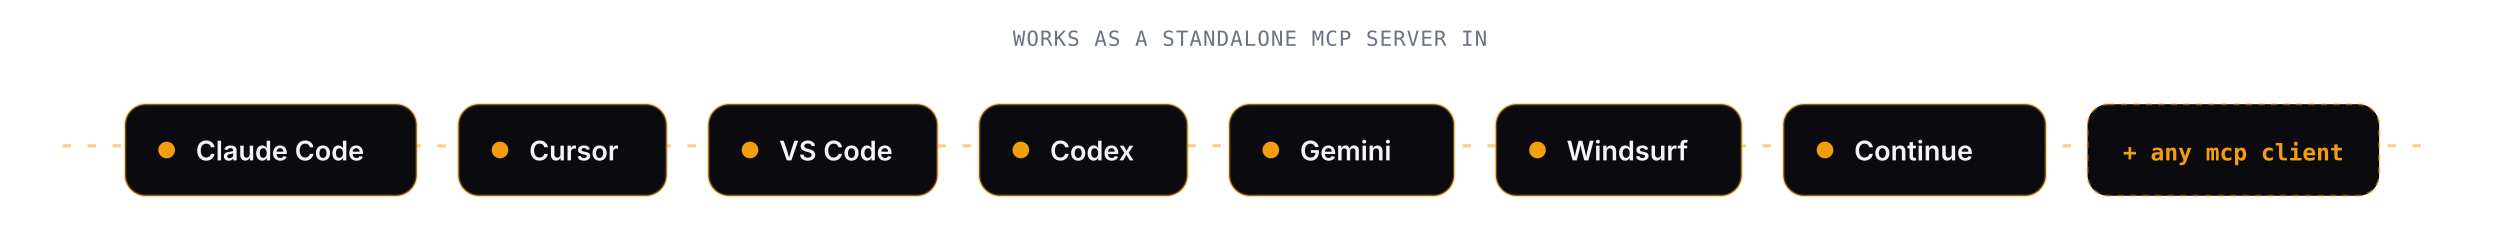
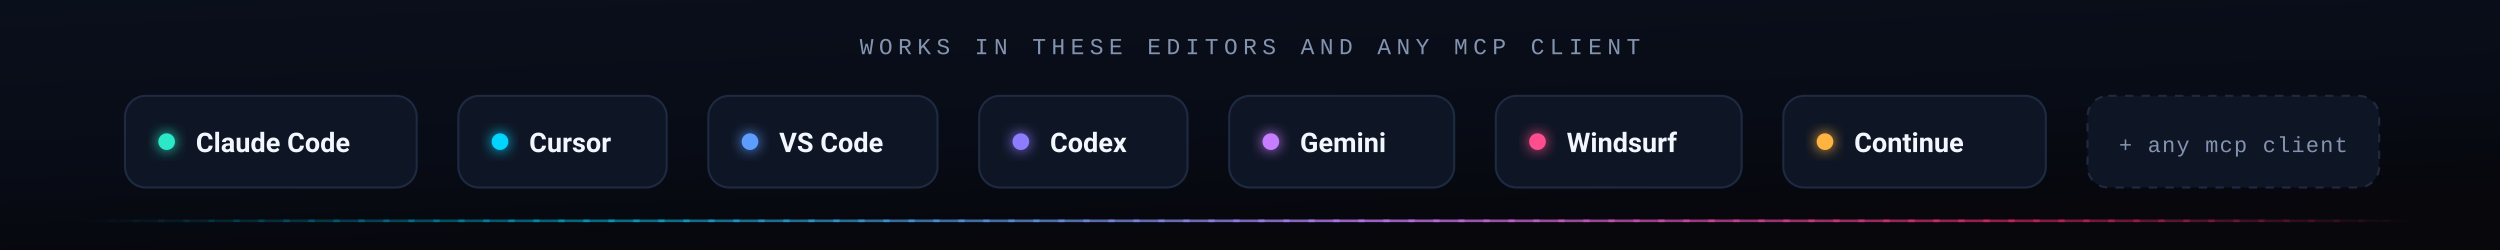
<svg xmlns="http://www.w3.org/2000/svg" viewBox="0 0 1200 120" fill="none" role="img" aria-label="Works with Claude Code, Cursor, VS Code, Codex, Gemini, Windsurf, and Continue">
+   <defs>
+     <linearGradient id="es-ground" x1="0" y1="0" x2="0.35" y2="1">
+       <stop offset="0%" stop-color="#0A0F1C" />
+       <stop offset="60%" stop-color="#080C16" />
+       <stop offset="100%" stop-color="#07070C" />
+     </linearGradient>
+     <linearGradient id="es-rule" gradientUnits="userSpaceOnUse" x1="40" y1="106" x2="1160" y2="106">
+       <stop offset="0%" stop-color="#00D4FF" stop-opacity="0" />
+       <stop offset="22%" stop-color="#00D4FF" stop-opacity="0.5" />
+       <stop offset="55%" stop-color="#C77DFF" stop-opacity="0.8" />
+       <stop offset="82%" stop-color="#FF2D78" stop-opacity="0.6" />
+       <stop offset="100%" stop-color="#FF2D78" stop-opacity="0" />
+     </linearGradient>
+     <filter id="es-glow-sm" x="-60%" y="-60%" width="220%" height="220%">
+       <feGaussianBlur stdDeviation="3.2" result="b" />
+       <feMerge>
+         <feMergeNode in="b" />
+         <feMergeNode in="SourceGraphic" />
+       </feMerge>
+     </filter>
+   </defs>
  <style>
-     .chip { fill: #0b0b0f; stroke: #f59e0b; stroke-opacity: 0.4; stroke-width: 1.2; }
-     .lbl { font-family: 'SF Pro Display', system-ui, sans-serif; font-size: 13px; font-weight: 600; fill: #f3f4f6; }
-     .sub { font-family: Menlo, monospace; font-size: 10px; fill: #6b7280; letter-spacing: 0.5px; }
-     .dot { fill: #f59e0b; }
-     @keyframes chip-hover {
-       0%, 100% { transform: translateY(0); filter: drop-shadow(0 0 0 rgba(245,158,11,0)); }
-       50% { transform: translateY(-3px); filter: drop-shadow(0 4px 12px rgba(245,158,11,0.4)); }
-     }
-     .c1 { animation: chip-hover 4s ease-in-out infinite; transform-origin: center; transform-box: fill-box; }
-     .c2 { animation: chip-hover 4s ease-in-out infinite 0.4s; transform-origin: center; transform-box: fill-box; }
-     .c3 { animation: chip-hover 4s ease-in-out infinite 0.8s; transform-origin: center; transform-box: fill-box; }
-     .c4 { animation: chip-hover 4s ease-in-out infinite 1.2s; transform-origin: center; transform-box: fill-box; }
-     .c5 { animation: chip-hover 4s ease-in-out infinite 1.6s; transform-origin: center; transform-box: fill-box; }
-     .c6 { animation: chip-hover 4s ease-in-out infinite 2.0s; transform-origin: center; transform-box: fill-box; }
-     .c7 { animation: chip-hover 4s ease-in-out infinite 2.4s; transform-origin: center; transform-box: fill-box; }
-     @keyframes line-sweep {
-       0% { stroke-dashoffset: 200; opacity: 0.2; }
-       50% { stroke-dashoffset: 0; opacity: 0.8; }
-       100% { stroke-dashoffset: -200; opacity: 0.2; }
-     }
-     .sweep { stroke: #f59e0b; stroke-width: 1.5; stroke-dasharray: 4 8; animation: line-sweep 6s linear infinite; fill: none; opacity: 0.5; }
+     .disp { font-family: system-ui, -apple-system, 'Segoe UI', Roboto, 'Helvetica Neue', Arial, sans-serif; }
+     .mono { font-family: ui-monospace, SFMono-Regular, 'SF Mono', Menlo, Consolas, 'Liberation Mono', monospace; }
+     .chip { fill: #0E1524; stroke: #1E2A42; stroke-width: 1; }
+     .lbl  { font-size: 13px; font-weight: 600; fill: #F2F6FF; }
+     .sub  { font-size: 11px; letter-spacing: 2.6px; fill: #8494B0; }
+     .open { font-size: 10.5px; letter-spacing: 0.6px; fill: #8494B0; }
+ 
+     @keyframes es-flow { to { stroke-dashoffset: -240; } }
+     .flowline { animation: es-flow 14s linear infinite; }
+ 
+     @keyframes es-pip { 0%,100% { opacity: 0.45; } 50% { opacity: 1; } }
+     .d1 { animation: es-pip 5s ease-in-out infinite 0s; }
+     .d2 { animation: es-pip 5s ease-in-out infinite 0.35s; }
+     .d3 { animation: es-pip 5s ease-in-out infinite 0.7s; }
+     .d4 { animation: es-pip 5s ease-in-out infinite 1.05s; }
+     .d5 { animation: es-pip 5s ease-in-out infinite 1.4s; }
+     .d6 { animation: es-pip 5s ease-in-out infinite 1.75s; }
+     .d7 { animation: es-pip 5s ease-in-out infinite 2.1s; }
+ 
    @media (prefers-reduced-motion: reduce) {
      * { animation: none !important; }
    }
  </style>
-   <text x="600" y="22" text-anchor="middle" class="sub">WORKS AS A STANDALONE MCP SERVER IN</text>
-   <line class="sweep" x1="30" y1="70" x2="1170" y2="70" />
-   <g transform="translate(60,50)">
-     <g class="c1">
-       <rect x="0" y="0" width="140" height="44" rx="10" class="chip" />
-       <circle cx="20" cy="22" r="4" class="dot" />
-       <text x="34" y="27" class="lbl">Claude Code</text>
+   <rect width="1200" height="120" fill="url(#es-ground)" />
+   <text class="mono sub" x="600" y="26" text-anchor="middle">WORKS IN THESE EDITORS AND ANY MCP CLIENT</text>
+   <g opacity="0.95">
+     <line x1="40" y1="106" x2="1160" y2="106" stroke="url(#es-rule)" stroke-width="1.25" />
+     <line class="flowline" x1="40" y1="106" x2="1160" y2="106" stroke="url(#es-rule)" stroke-width="1.25" stroke-dasharray="3 9" opacity="0.85" />
+   </g>
+   <g transform="translate(60,46)">
+     <rect x="0" y="0" width="140" height="44" rx="10" class="chip" />
+     <g class="d1">
+       <circle cx="20" cy="22" r="4" fill="#2BE8C8" filter="url(#es-glow-sm)" />
    </g>
+     <text class="disp lbl" x="34" y="27">Claude Code</text>
  </g>
-   <g transform="translate(220,50)">
-     <g class="c2">
-       <rect x="0" y="0" width="100" height="44" rx="10" class="chip" />
-       <circle cx="20" cy="22" r="4" class="dot" />
-       <text x="34" y="27" class="lbl">Cursor</text>
+   <g transform="translate(220,46)">
+     <rect x="0" y="0" width="100" height="44" rx="10" class="chip" />
+     <g class="d2">
+       <circle cx="20" cy="22" r="4" fill="#00D4FF" filter="url(#es-glow-sm)" />
    </g>
+     <text class="disp lbl" x="34" y="27">Cursor</text>
  </g>
-   <g transform="translate(340,50)">
-     <g class="c3">
-       <rect x="0" y="0" width="110" height="44" rx="10" class="chip" />
-       <circle cx="20" cy="22" r="4" class="dot" />
-       <text x="34" y="27" class="lbl">VS Code</text>
+   <g transform="translate(340,46)">
+     <rect x="0" y="0" width="110" height="44" rx="10" class="chip" />
+     <g class="d3">
+       <circle cx="20" cy="22" r="4" fill="#5B9DFF" filter="url(#es-glow-sm)" />
    </g>
+     <text class="disp lbl" x="34" y="27">VS Code</text>
  </g>
-   <g transform="translate(470,50)">
-     <g class="c4">
-       <rect x="0" y="0" width="100" height="44" rx="10" class="chip" />
-       <circle cx="20" cy="22" r="4" class="dot" />
-       <text x="34" y="27" class="lbl">Codex</text>
+   <g transform="translate(470,46)">
+     <rect x="0" y="0" width="100" height="44" rx="10" class="chip" />
+     <g class="d4">
+       <circle cx="20" cy="22" r="4" fill="#8E7BFF" filter="url(#es-glow-sm)" />
    </g>
+     <text class="disp lbl" x="34" y="27">Codex</text>
  </g>
-   <g transform="translate(590,50)">
-     <g class="c5">
-       <rect x="0" y="0" width="108" height="44" rx="10" class="chip" />
-       <circle cx="20" cy="22" r="4" class="dot" />
-       <text x="34" y="27" class="lbl">Gemini</text>
+   <g transform="translate(590,46)">
+     <rect x="0" y="0" width="108" height="44" rx="10" class="chip" />
+     <g class="d5">
+       <circle cx="20" cy="22" r="4" fill="#C77DFF" filter="url(#es-glow-sm)" />
    </g>
+     <text class="disp lbl" x="34" y="27">Gemini</text>
  </g>
-   <g transform="translate(718,50)">
-     <g class="c6">
-       <rect x="0" y="0" width="118" height="44" rx="10" class="chip" />
-       <circle cx="20" cy="22" r="4" class="dot" />
-       <text x="34" y="27" class="lbl">Windsurf</text>
+   <g transform="translate(718,46)">
+     <rect x="0" y="0" width="118" height="44" rx="10" class="chip" />
+     <g class="d6">
+       <circle cx="20" cy="22" r="4" fill="#FF4D8D" filter="url(#es-glow-sm)" />
    </g>
+     <text class="disp lbl" x="34" y="27">Windsurf</text>
  </g>
-   <g transform="translate(856,50)">
-     <g class="c7">
-       <rect x="0" y="0" width="126" height="44" rx="10" class="chip" />
-       <circle cx="20" cy="22" r="4" class="dot" />
-       <text x="34" y="27" class="lbl">Continue</text>
+   <g transform="translate(856,46)">
+     <rect x="0" y="0" width="126" height="44" rx="10" class="chip" />
+     <g class="d7">
+       <circle cx="20" cy="22" r="4" fill="#FFB341" filter="url(#es-glow-sm)" />
    </g>
+     <text class="disp lbl" x="34" y="27">Continue</text>
  </g>
-   <g transform="translate(1002,50)">
-     <g class="c1">
-       <rect x="0" y="0" width="140" height="44" rx="10" class="chip" stroke-dasharray="3 3" />
-       <text x="70" y="27" text-anchor="middle" font-family="Menlo,monospace" font-size="11" fill="#f59e0b" font-weight="600">+ any mcp client</text>
-     </g>
+   <g transform="translate(1002,46)">
+     <rect x="0" y="0" width="140" height="44" rx="10" class="chip" stroke-dasharray="4 4" />
+     <text class="mono open" x="70" y="27" text-anchor="middle">+ any mcp client</text>
  </g>
</svg>
